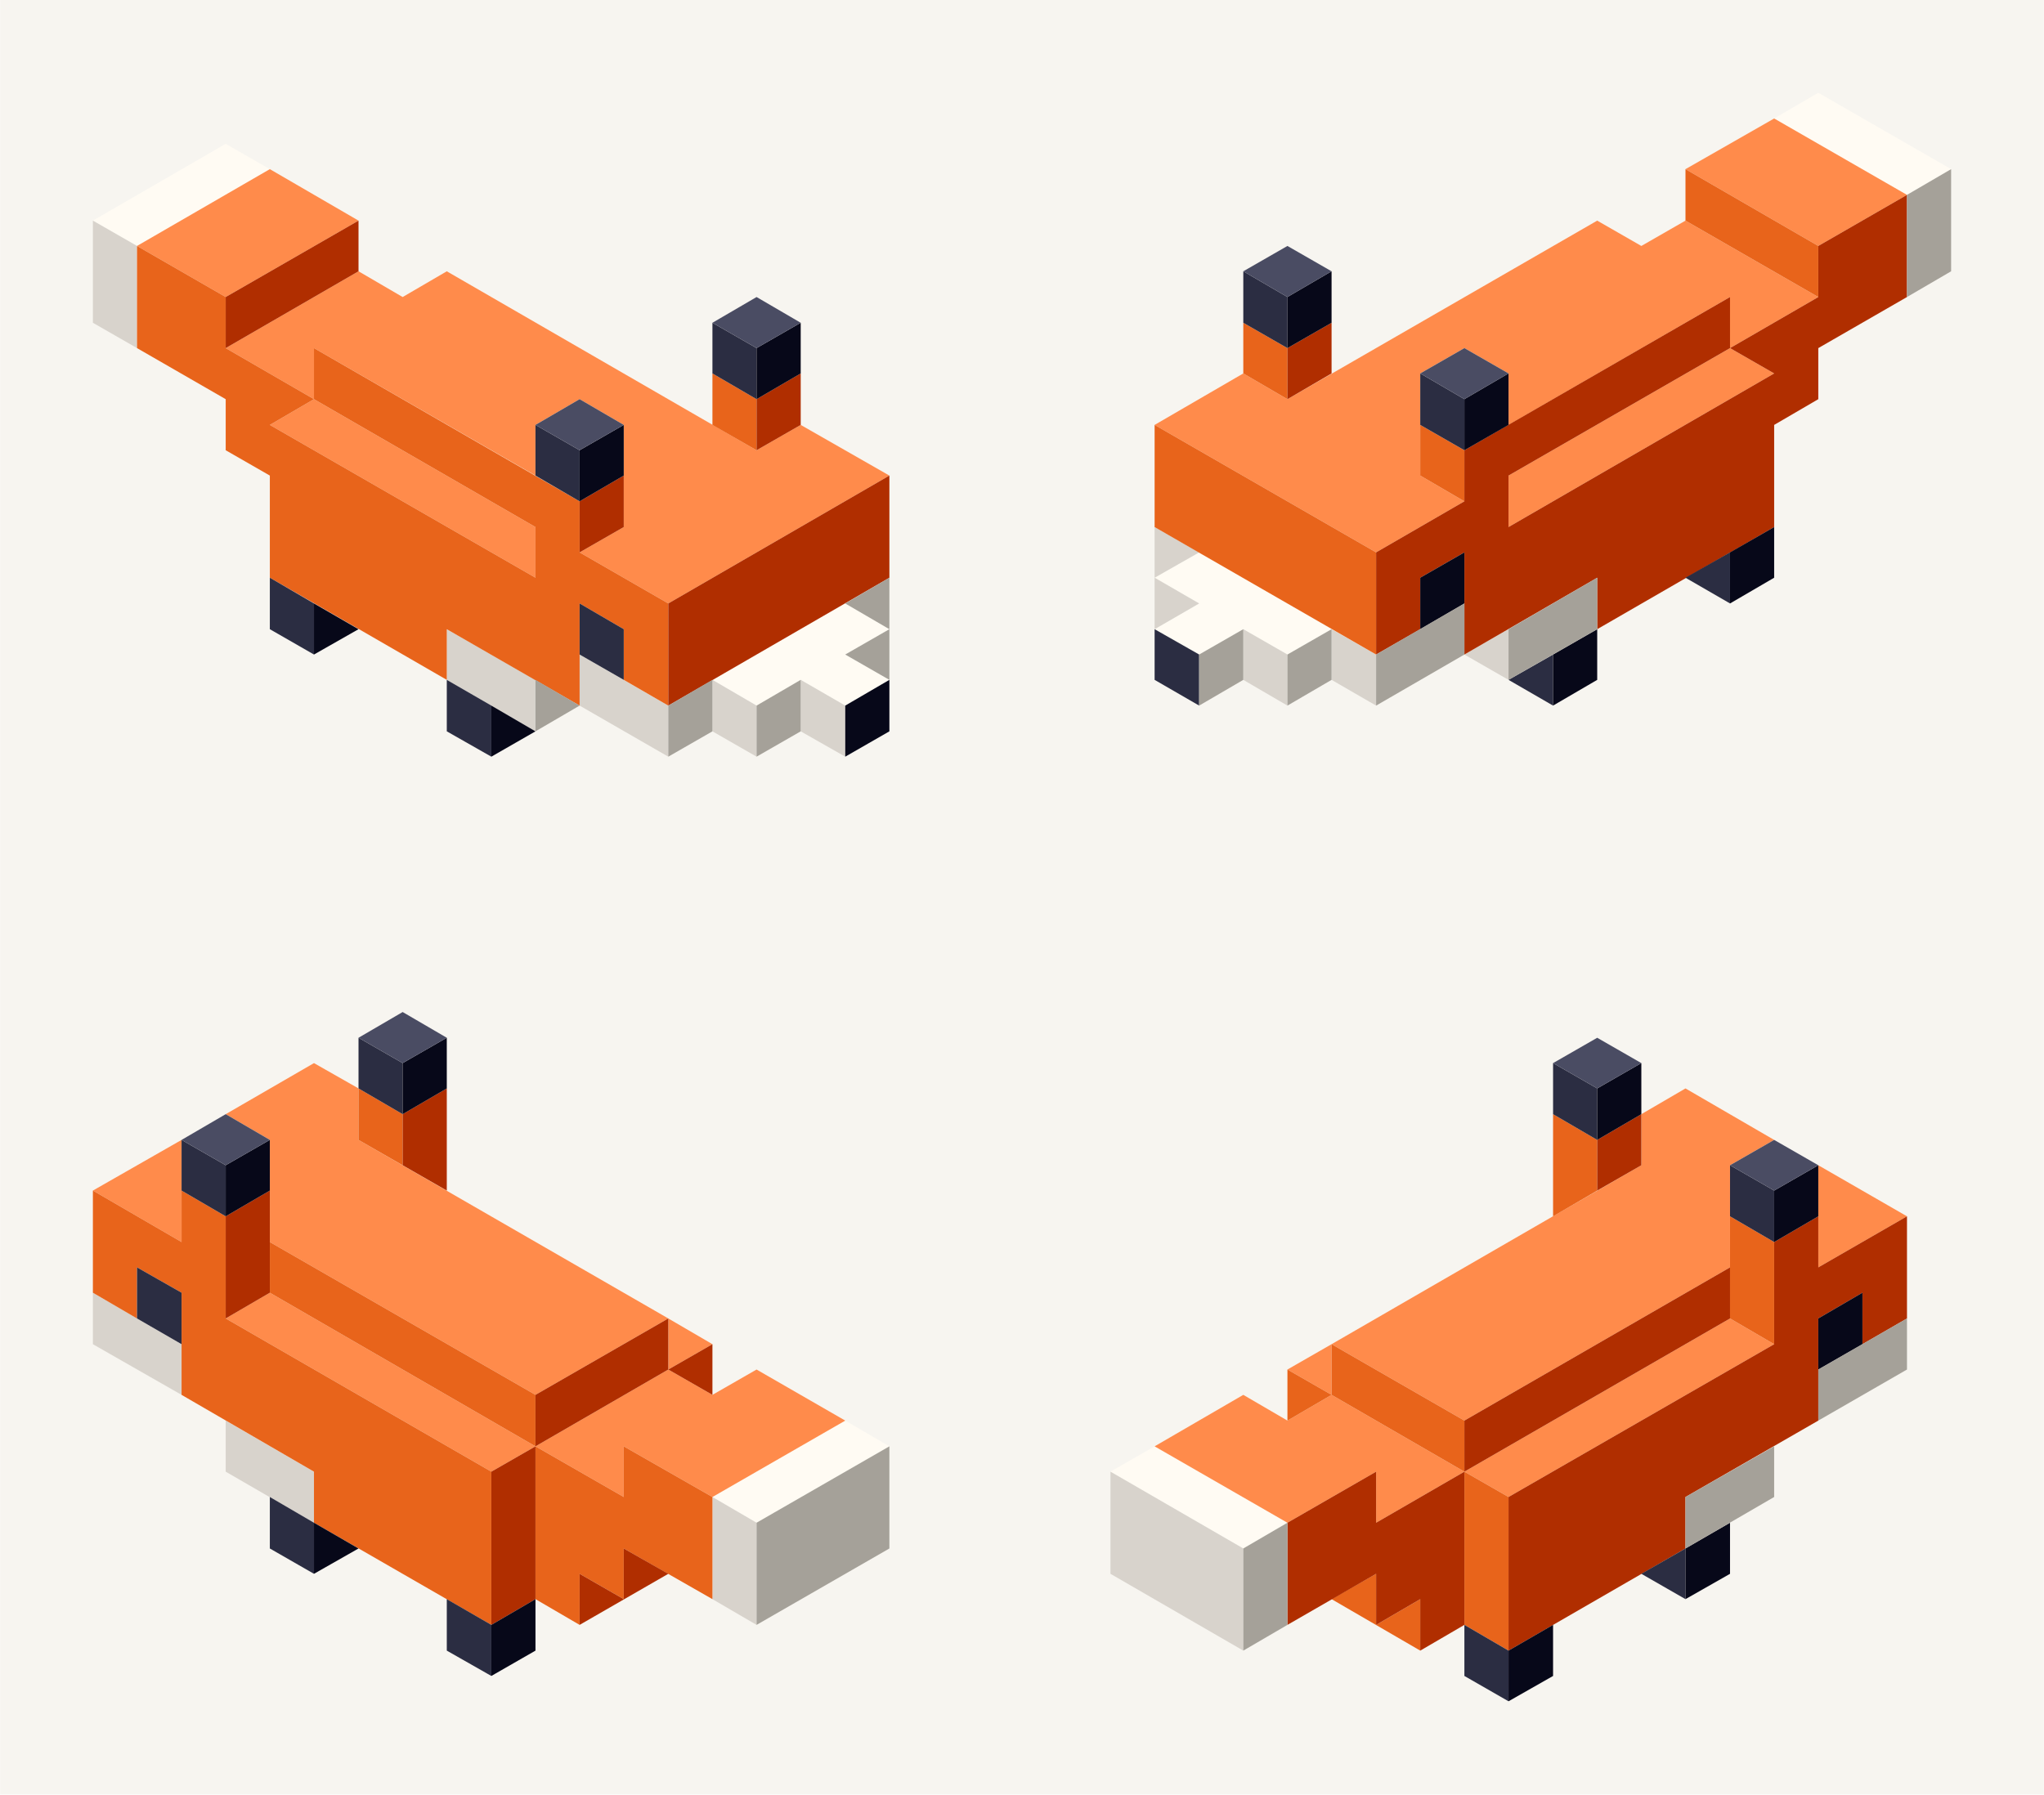
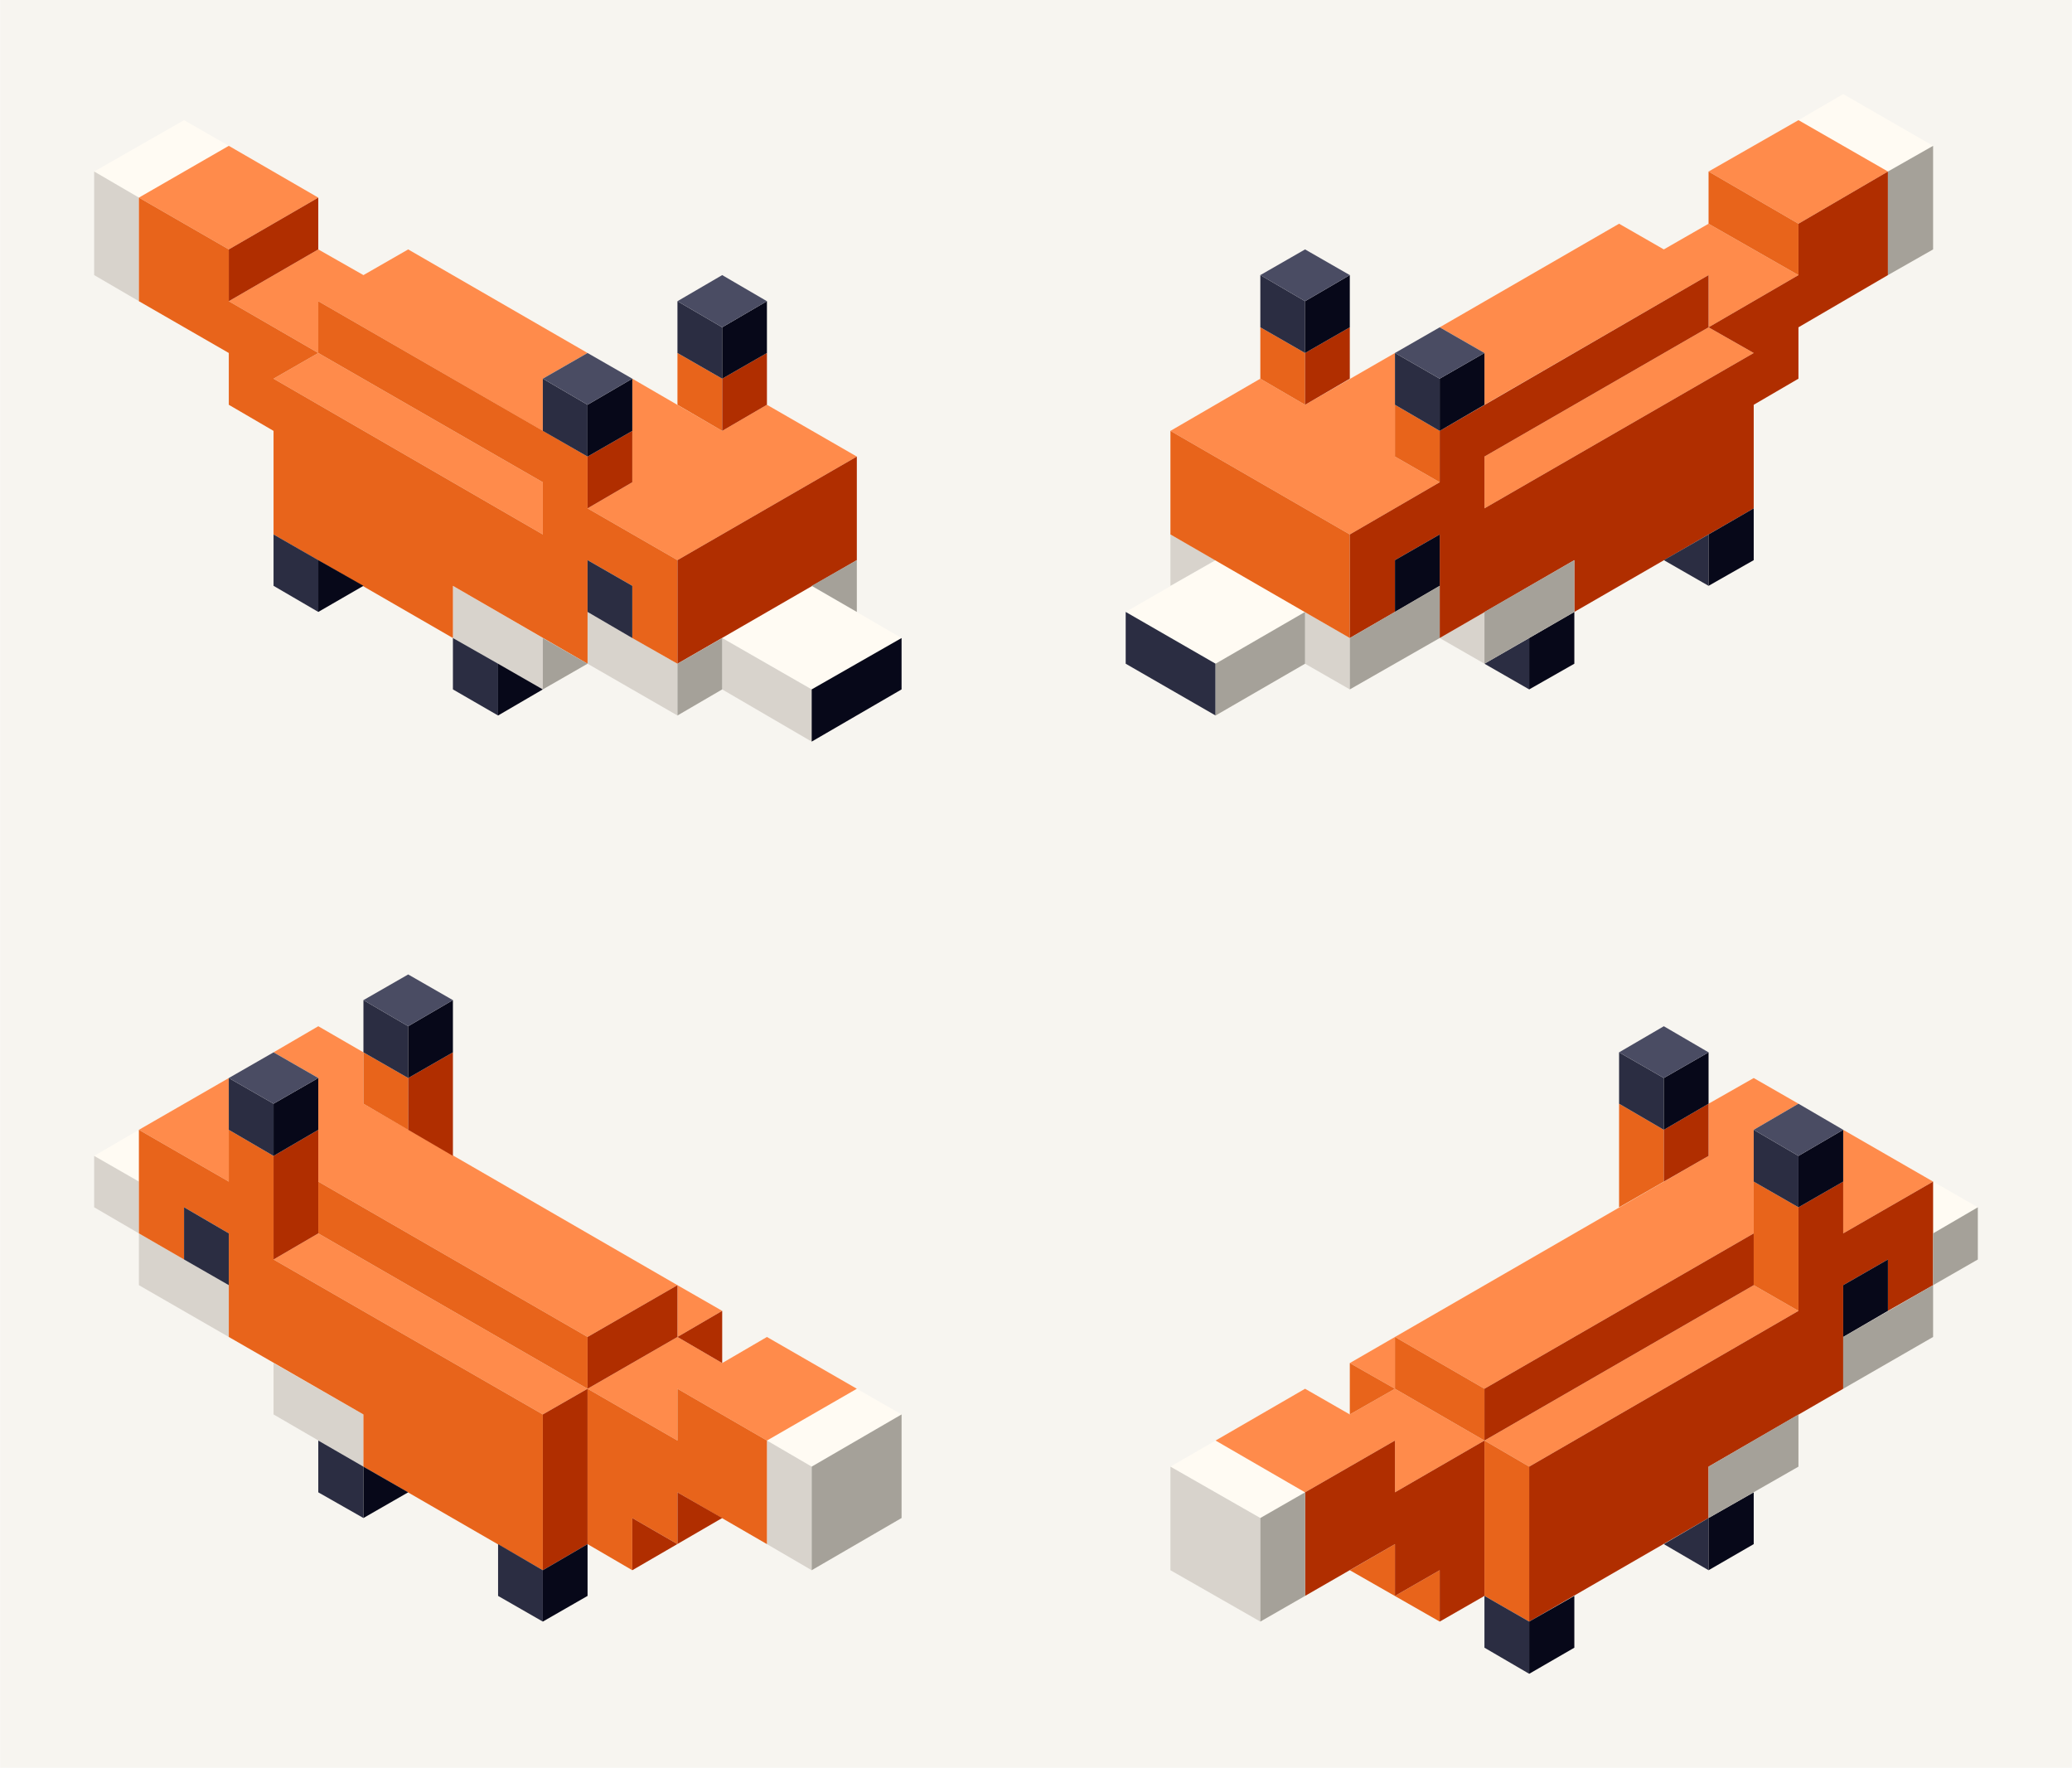
- <svg xmlns="http://www.w3.org/2000/svg" width="640" height="562" viewBox="-0.119 -0.102 5.001 4.392">
-   <rect x="-0.119" y="-0.102" width="5.001" height="4.392" fill="#f7f5f0" />
-   <path fill="#fffbf3" d="M0.433 0.25L0.541 0.312L0.216 0.5L0.108 0.438ZM1.949 1.375L2.057 1.438L1.949 1.5L2.057 1.562L1.949 1.625L1.84 1.562L1.732 1.625L1.624 1.562ZM4.222 0.188L4.33 0.125L4.655 0.312L4.547 0.375ZM2.706 1.312L2.815 1.25L3.139 1.438L3.031 1.5L2.923 1.438L2.815 1.5L2.706 1.438L2.815 1.375ZM1.949 3.375L2.057 3.438L1.732 3.625L1.624 3.562ZM2.598 3.5L2.706 3.438L3.031 3.625L2.923 3.688Z" />
-   <path fill="#d8d3cc" d="M0.108 0.438L0.216 0.5L0.216 0.75L0.108 0.688ZM0.974 1.562L0.974 1.438L1.191 1.562L1.191 1.688ZM1.299 1.5L1.516 1.625L1.516 1.75L1.299 1.625ZM1.624 1.562L1.732 1.625L1.732 1.75L1.624 1.688ZM1.84 1.562L1.949 1.625L1.949 1.75L1.84 1.688ZM3.464 1.5L3.572 1.438L3.572 1.562ZM2.706 1.188L2.815 1.25L2.706 1.312L2.815 1.375L2.706 1.438ZM3.139 1.438L3.248 1.5L3.248 1.625L3.139 1.562ZM2.923 1.438L3.031 1.5L3.031 1.625L2.923 1.562ZM1.624 3.562L1.732 3.625L1.732 3.875L1.624 3.812ZM0.649 3.5L0.649 3.625L0.433 3.5L0.433 3.375ZM0.108 3.062L0.325 3.188L0.325 3.312L0.108 3.188ZM2.598 3.5L2.923 3.688L2.923 3.938L2.598 3.75Z" />
-   <path fill="#ff8b4b" d="M0.541 0.312L0.758 0.438L0.433 0.625L0.216 0.5ZM0.758 0.562L0.866 0.625L0.974 0.562L1.732 1L1.84 0.938L2.057 1.062L1.516 1.375L1.299 1.25L1.407 1.188L1.407 0.938L1.299 0.875L1.191 0.938L1.191 1.062L0.649 0.75L0.649 0.875L1.191 1.188L1.191 1.312L0.541 0.938L0.649 0.875L0.433 0.75ZM4.222 0.188L4.547 0.375L4.33 0.5L4.005 0.312ZM4.005 0.438L4.33 0.625L4.114 0.75L4.222 0.812L3.572 1.188L3.572 1.062L4.114 0.75L4.114 0.625L3.572 0.938L3.572 0.812L3.464 0.75L3.356 0.812L3.356 1.062L3.464 1.125L3.248 1.25L2.706 0.938L2.923 0.812L3.031 0.875L3.789 0.438L3.897 0.5ZM1.624 3.312L1.732 3.25L1.949 3.375L1.624 3.562L1.407 3.438L1.407 3.562L1.191 3.438L1.516 3.25L1.516 3.125L1.624 3.188L1.516 3.25ZM1.191 3.438L1.083 3.5L0.433 3.125L0.541 3.062ZM1.516 3.125L1.191 3.312L0.541 2.938L0.541 2.688L0.433 2.625L0.649 2.5L0.758 2.562L0.758 2.688ZM0.325 2.688L0.325 2.938L0.108 2.812ZM2.923 3.312L3.031 3.375L3.139 3.312L3.031 3.25L3.139 3.188L3.139 3.312L3.464 3.5L3.248 3.625L3.248 3.5L3.031 3.625L2.706 3.438ZM4.114 3.125L4.222 3.188L3.572 3.562L3.464 3.5ZM3.897 2.75L3.897 2.625L4.005 2.562L4.222 2.688L4.114 2.75L4.114 3L3.464 3.375L3.139 3.188ZM4.33 2.75L4.547 2.875L4.33 3Z" />
-   <path fill="#e8641b" d="M0.216 0.5L0.433 0.625L0.433 0.75L0.649 0.875L0.541 0.938L1.191 1.312L1.191 1.188L0.649 0.875L0.649 0.75L1.299 1.125L1.299 1.25L1.516 1.375L1.516 1.625L1.407 1.562L1.407 1.438L1.299 1.375L1.299 1.625L0.974 1.438L0.974 1.562L0.541 1.312L0.541 1.062L0.433 1L0.433 0.875L0.216 0.75ZM1.732 0.875L1.732 1L1.624 0.938L1.624 0.812ZM4.005 0.312L4.33 0.5L4.33 0.625L4.005 0.438ZM3.248 1.25L3.248 1.5L2.706 1.188L2.706 0.938ZM3.356 0.938L3.464 1L3.464 1.125L3.356 1.062ZM3.031 0.75L3.031 0.875L2.923 0.812L2.923 0.688ZM1.407 3.438L1.624 3.562L1.624 3.812L1.407 3.688L1.407 3.812L1.299 3.75L1.299 3.875L1.191 3.812L1.191 3.438L1.407 3.562ZM1.083 3.875L0.649 3.625L0.649 3.5L0.325 3.312L0.325 3.062L0.216 3L0.216 3.125L0.108 3.062L0.108 2.812L0.325 2.938L0.325 2.812L0.433 2.875L0.433 3.125L1.083 3.5ZM0.541 3.062L0.541 2.938L1.191 3.312L1.191 3.438ZM0.758 2.562L0.866 2.625L0.866 2.75L0.758 2.688ZM3.139 3.812L3.248 3.75L3.248 3.875L3.356 3.812L3.356 3.938ZM3.572 3.938L3.464 3.875L3.464 3.5L3.572 3.562ZM3.139 3.188L3.464 3.375L3.464 3.5L3.139 3.312L3.031 3.375L3.031 3.25L3.139 3.312ZM3.789 2.688L3.789 2.812L3.681 2.875L3.681 2.625ZM4.114 2.875L4.222 2.938L4.222 3.188L4.114 3.125Z" />
-   <path fill="#b02e00" d="M0.758 0.438L0.758 0.562L0.433 0.75L0.433 0.625ZM1.516 1.375L2.057 1.062L2.057 1.312L1.516 1.625ZM1.299 1.125L1.407 1.062L1.407 1.188L1.299 1.25ZM1.84 0.938L1.732 1L1.732 0.875L1.84 0.812ZM4.547 0.375L4.547 0.625L4.33 0.75L4.33 0.875L4.222 0.938L4.222 1.188L3.789 1.438L3.789 1.312L3.464 1.5L3.464 1.25L3.356 1.312L3.356 1.438L3.248 1.5L3.248 1.25L3.464 1.125L3.464 1L4.114 0.625L4.114 0.75L3.572 1.062L3.572 1.188L4.222 0.812L4.114 0.75L4.33 0.625L4.33 0.5ZM3.139 0.812L3.031 0.875L3.031 0.75L3.139 0.688ZM1.407 3.688L1.516 3.75L1.299 3.875L1.299 3.75L1.407 3.812ZM1.191 3.812L1.083 3.875L1.083 3.5L1.191 3.438ZM1.516 3.125L1.516 3.25L1.624 3.188L1.624 3.312L1.516 3.25L1.191 3.438L1.191 3.312ZM0.866 2.75L0.866 2.625L0.974 2.562L0.974 2.812ZM0.433 2.875L0.541 2.812L0.541 3.062L0.433 3.125ZM3.248 3.5L3.248 3.625L3.464 3.5L3.464 3.875L3.356 3.938L3.356 3.812L3.248 3.875L3.248 3.75L3.031 3.875L3.031 3.625ZM3.464 3.375L4.114 3L4.114 3.125L3.464 3.5ZM3.572 3.938L3.572 3.562L4.222 3.188L4.222 2.938L4.33 2.875L4.33 3L4.547 2.875L4.547 3.125L4.438 3.188L4.438 3.062L4.33 3.125L4.33 3.375L4.005 3.562L4.005 3.688ZM3.789 2.688L3.897 2.625L3.897 2.75L3.789 2.812Z" />
-   <path fill="#2b2d42" d="M0.541 1.312L0.649 1.375L0.649 1.5L0.541 1.438ZM0.974 1.562L1.083 1.625L1.083 1.75L0.974 1.688ZM1.191 0.938L1.299 1L1.299 1.125L1.191 1.062ZM1.299 1.375L1.407 1.438L1.407 1.562L1.299 1.5ZM1.732 0.75L1.732 0.875L1.624 0.812L1.624 0.688ZM4.005 1.312L4.114 1.25L4.114 1.375ZM3.572 1.562L3.681 1.5L3.681 1.625ZM3.356 0.812L3.464 0.875L3.464 1L3.356 0.938ZM3.031 0.625L3.031 0.75L2.923 0.688L2.923 0.562ZM2.706 1.438L2.815 1.5L2.815 1.625L2.706 1.562ZM0.974 3.812L1.083 3.875L1.083 4L0.974 3.938ZM0.541 3.562L0.649 3.625L0.649 3.75L0.541 3.688ZM0.325 2.688L0.433 2.75L0.433 2.875L0.325 2.812ZM0.216 3L0.325 3.062L0.325 3.188L0.216 3.125ZM0.866 2.5L0.866 2.625L0.758 2.562L0.758 2.438ZM3.464 3.875L3.572 3.938L3.572 4.062L3.464 4ZM3.897 3.75L4.005 3.688L4.005 3.812ZM4.114 2.75L4.222 2.812L4.222 2.938L4.114 2.875ZM3.789 2.562L3.789 2.688L3.681 2.625L3.681 2.5Z" />
-   <path fill="#070819" d="M0.649 1.375L0.758 1.438L0.649 1.5ZM1.083 1.625L1.191 1.688L1.083 1.75ZM1.299 1L1.407 0.938L1.407 1.062L1.299 1.125ZM1.84 0.812L1.732 0.875L1.732 0.75L1.84 0.688ZM1.949 1.625L2.057 1.562L2.057 1.688L1.949 1.75ZM4.114 1.25L4.222 1.188L4.222 1.312L4.114 1.375ZM3.681 1.5L3.789 1.438L3.789 1.562L3.681 1.625ZM3.464 0.875L3.572 0.812L3.572 0.938L3.464 1ZM3.356 1.312L3.464 1.25L3.464 1.375L3.356 1.438ZM3.139 0.688L3.031 0.75L3.031 0.625L3.139 0.562ZM1.083 3.875L1.191 3.812L1.191 3.938L1.083 4ZM0.649 3.625L0.758 3.688L0.649 3.75ZM0.433 2.75L0.541 2.688L0.541 2.812L0.433 2.875ZM0.974 2.562L0.866 2.625L0.866 2.5L0.974 2.438ZM3.572 3.938L3.681 3.875L3.681 4L3.572 4.062ZM4.005 3.688L4.114 3.625L4.114 3.75L4.005 3.812ZM4.222 2.812L4.33 2.75L4.33 2.875L4.222 2.938ZM4.33 3.125L4.438 3.062L4.438 3.188L4.33 3.25ZM3.897 2.625L3.789 2.688L3.789 2.562L3.897 2.5Z" />
-   <path fill="#4a4c63" d="M1.191 0.938L1.299 0.875L1.407 0.938L1.299 1ZM1.624 0.688L1.732 0.625L1.84 0.688L1.732 0.75ZM3.356 0.812L3.464 0.75L3.572 0.812L3.464 0.875ZM2.923 0.562L3.031 0.5L3.139 0.562L3.031 0.625ZM0.325 2.688L0.433 2.625L0.541 2.688L0.433 2.75ZM0.758 2.438L0.866 2.375L0.974 2.438L0.866 2.5ZM4.114 2.75L4.222 2.688L4.33 2.75L4.222 2.812ZM3.681 2.5L3.789 2.438L3.897 2.5L3.789 2.562Z" />
-   <path fill="#a5a199" d="M1.191 1.562L1.299 1.625L1.191 1.688ZM1.949 1.375L2.057 1.312L2.057 1.562L1.949 1.5L2.057 1.438ZM1.516 1.625L1.624 1.562L1.624 1.688L1.516 1.75ZM1.732 1.625L1.84 1.562L1.84 1.688L1.732 1.75ZM4.547 0.375L4.655 0.312L4.655 0.562L4.547 0.625ZM3.572 1.438L3.789 1.312L3.789 1.438L3.572 1.562ZM3.464 1.375L3.464 1.5L3.248 1.625L3.248 1.5ZM3.031 1.5L3.139 1.438L3.139 1.562L3.031 1.625ZM2.815 1.5L2.923 1.438L2.923 1.562L2.815 1.625ZM2.057 3.438L2.057 3.688L1.732 3.875L1.732 3.625ZM2.923 3.688L3.031 3.625L3.031 3.875L2.923 3.938ZM4.005 3.688L4.005 3.562L4.222 3.438L4.222 3.562ZM4.547 3.125L4.547 3.25L4.33 3.375L4.33 3.25Z" />
+ <svg xmlns="http://www.w3.org/2000/svg" width="640" height="546" viewBox="-0.119 -0.102 5.001 4.267">
+   <rect x="-0.119" y="-0.102" width="5.001" height="4.267" fill="#f7f5f0" />
+   <path fill="#fffbf3" d="M0.325 0.188L0.433 0.25L0.216 0.375L0.108 0.312ZM1.84 1.312L2.057 1.438L1.84 1.562L1.624 1.438ZM4.222 0.188L4.33 0.125L4.547 0.25L4.438 0.312ZM2.815 1.25L3.031 1.375L2.815 1.5L2.598 1.375ZM1.949 3.25L2.057 3.312L1.84 3.438L1.732 3.375ZM0.108 2.688L0.216 2.625L0.216 2.75ZM2.706 3.438L2.815 3.375L3.031 3.5L2.923 3.562ZM4.547 2.75L4.655 2.812L4.547 2.875Z" />
+   <path fill="#d8d3cc" d="M0.108 0.312L0.216 0.375L0.216 0.625L0.108 0.562ZM0.974 1.438L0.974 1.312L1.191 1.438L1.191 1.562ZM1.299 1.375L1.516 1.5L1.516 1.625L1.299 1.5ZM1.624 1.438L1.84 1.562L1.84 1.688L1.624 1.562ZM3.356 1.438L3.464 1.375L3.464 1.5ZM2.706 1.188L2.815 1.25L2.706 1.312ZM3.031 1.375L3.139 1.438L3.139 1.562L3.031 1.5ZM1.732 3.375L1.84 3.438L1.84 3.688L1.732 3.625ZM0.758 3.312L0.758 3.438L0.541 3.312L0.541 3.188ZM0.216 2.875L0.108 2.812L0.108 2.688L0.216 2.75ZM0.216 2.875L0.433 3L0.433 3.125L0.216 3ZM2.706 3.438L2.923 3.562L2.923 3.812L2.706 3.688Z" />
+   <path fill="#ff8b4b" d="M0.433 0.25L0.649 0.375L0.433 0.5L0.216 0.375ZM0.649 0.5L0.758 0.562L0.866 0.5L1.299 0.75L1.191 0.812L1.191 0.938L0.649 0.625L0.649 0.75L1.191 1.062L1.191 1.188L0.541 0.812L0.649 0.75L0.433 0.625ZM1.407 0.812L1.624 0.938L1.732 0.875L1.949 1L1.516 1.25L1.299 1.125L1.407 1.062ZM4.222 0.188L4.438 0.312L4.222 0.438L4.005 0.312ZM4.005 0.438L4.222 0.562L4.005 0.688L4.114 0.75L3.464 1.125L3.464 1L4.005 0.688L4.005 0.562L3.464 0.875L3.464 0.75L3.356 0.688L3.789 0.438L3.897 0.5ZM3.248 0.75L3.248 1L3.356 1.062L3.139 1.188L2.706 0.938L2.923 0.812L3.031 0.875ZM1.624 3.188L1.732 3.125L1.949 3.25L1.732 3.375L1.516 3.25L1.516 3.375L1.299 3.25L1.191 3.312L0.541 2.938L0.649 2.875L1.299 3.25L1.516 3.125L1.516 3L1.624 3.062L1.516 3.125ZM1.516 3L1.299 3.125L0.649 2.75L0.649 2.5L0.541 2.438L0.649 2.375L0.758 2.438L0.758 2.562ZM0.433 2.5L0.433 2.75L0.216 2.625ZM3.031 3.25L3.139 3.312L3.248 3.25L3.139 3.188L3.248 3.125L3.248 3.25L3.464 3.375L4.114 3L4.222 3.062L3.572 3.438L3.464 3.375L3.248 3.5L3.248 3.375L3.031 3.5L2.815 3.375ZM4.005 2.688L4.005 2.562L4.114 2.5L4.222 2.562L4.114 2.625L4.114 2.875L3.464 3.25L3.248 3.125ZM4.33 2.625L4.547 2.75L4.33 2.875Z" />
+   <path fill="#e8641b" d="M0.216 0.375L0.433 0.5L0.433 0.625L0.649 0.75L0.541 0.812L1.191 1.188L1.191 1.062L0.649 0.75L0.649 0.625L1.299 1L1.299 1.125L1.516 1.25L1.516 1.5L1.407 1.438L1.407 1.312L1.299 1.25L1.299 1.5L0.974 1.312L0.974 1.438L0.541 1.188L0.541 0.938L0.433 0.875L0.433 0.75L0.216 0.625ZM1.624 0.812L1.624 0.938L1.516 0.875L1.516 0.75ZM4.005 0.312L4.222 0.438L4.222 0.562L4.005 0.438ZM3.248 0.875L3.356 0.938L3.356 1.062L3.248 1ZM3.139 1.188L3.139 1.438L2.706 1.188L2.706 0.938ZM3.031 0.75L3.031 0.875L2.923 0.812L2.923 0.688ZM1.516 3.25L1.732 3.375L1.732 3.625L1.516 3.5L1.516 3.625L1.407 3.562L1.407 3.688L1.299 3.625L1.299 3.25L0.649 2.875L0.649 2.75L1.299 3.125L1.299 3.25L1.516 3.375ZM1.191 3.688L0.758 3.438L0.758 3.312L0.433 3.125L0.433 2.875L0.325 2.812L0.325 2.938L0.216 2.875L0.216 2.625L0.433 2.75L0.433 2.625L0.541 2.688L0.541 2.938L1.191 3.312ZM0.758 2.438L0.866 2.5L0.866 2.625L0.758 2.562ZM3.139 3.688L3.248 3.625L3.248 3.75L3.356 3.688L3.356 3.812ZM3.572 3.812L3.464 3.75L3.464 3.375L3.572 3.438ZM3.248 3.125L3.464 3.25L3.464 3.375L3.248 3.25L3.139 3.312L3.139 3.188L3.248 3.25ZM3.897 2.625L3.897 2.75L3.789 2.812L3.789 2.562ZM4.114 2.75L4.222 2.812L4.222 3.062L4.114 3Z" />
+   <path fill="#b02e00" d="M0.649 0.375L0.649 0.5L0.433 0.625L0.433 0.5ZM1.299 1L1.407 0.938L1.407 1.062L1.299 1.125ZM1.516 1.25L1.949 1L1.949 1.25L1.516 1.5ZM1.732 0.875L1.624 0.938L1.624 0.812L1.732 0.75ZM4.438 0.312L4.438 0.562L4.222 0.688L4.222 0.812L4.114 0.875L4.114 1.125L3.681 1.375L3.681 1.25L3.356 1.438L3.356 1.188L3.248 1.25L3.248 1.375L3.139 1.438L3.139 1.188L3.356 1.062L3.356 0.938L4.005 0.562L4.005 0.688L3.464 1L3.464 1.125L4.114 0.75L4.005 0.688L4.222 0.562L4.222 0.438ZM3.139 0.812L3.031 0.875L3.031 0.75L3.139 0.688ZM1.516 3.5L1.624 3.562L1.407 3.688L1.407 3.562L1.516 3.625ZM1.299 3.625L1.191 3.688L1.191 3.312L1.299 3.25ZM1.516 3L1.516 3.125L1.624 3.062L1.624 3.188L1.516 3.125L1.299 3.25L1.299 3.125ZM0.866 2.625L0.866 2.5L0.974 2.438L0.974 2.688ZM0.541 2.688L0.649 2.625L0.649 2.875L0.541 2.938ZM3.248 3.375L3.248 3.5L3.464 3.375L3.464 3.25L4.114 2.875L4.114 3L3.464 3.375L3.464 3.75L3.356 3.812L3.356 3.688L3.248 3.75L3.248 3.625L3.031 3.75L3.031 3.5ZM4.222 3.062L4.222 2.812L4.33 2.75L4.33 2.875L4.547 2.75L4.547 3L4.438 3.062L4.438 2.938L4.33 3L4.33 3.25L4.005 3.438L4.005 3.562L3.572 3.812L3.572 3.438ZM3.897 2.625L4.005 2.562L4.005 2.688L3.897 2.75Z" />
+   <path fill="#2b2d42" d="M1.299 1.25L1.407 1.312L1.407 1.438L1.299 1.375ZM0.541 1.188L0.649 1.25L0.649 1.375L0.541 1.312ZM0.974 1.438L1.083 1.5L1.083 1.625L0.974 1.562ZM1.191 0.812L1.299 0.875L1.299 1L1.191 0.938ZM1.624 0.688L1.624 0.812L1.516 0.75L1.516 0.625ZM3.897 1.25L4.005 1.188L4.005 1.312ZM3.464 1.5L3.572 1.438L3.572 1.562ZM3.248 0.75L3.356 0.812L3.356 0.938L3.248 0.875ZM3.031 0.625L3.031 0.75L2.923 0.688L2.923 0.562ZM2.598 1.375L2.815 1.5L2.815 1.625L2.598 1.5ZM1.083 3.625L1.191 3.688L1.191 3.812L1.083 3.75ZM0.649 3.375L0.758 3.438L0.758 3.562L0.649 3.5ZM0.433 2.5L0.541 2.562L0.541 2.688L0.433 2.625ZM0.325 2.812L0.433 2.875L0.433 3L0.325 2.938ZM0.866 2.375L0.866 2.5L0.758 2.438L0.758 2.312ZM3.464 3.75L3.572 3.812L3.572 3.938L3.464 3.875ZM3.897 3.625L4.005 3.562L4.005 3.688ZM4.114 2.625L4.222 2.688L4.222 2.812L4.114 2.75ZM3.897 2.5L3.897 2.625L3.789 2.562L3.789 2.438Z" />
+   <path fill="#070819" d="M0.649 1.25L0.758 1.312L0.649 1.375ZM1.083 1.5L1.191 1.562L1.083 1.625ZM1.299 0.875L1.407 0.812L1.407 0.938L1.299 1ZM1.732 0.75L1.624 0.812L1.624 0.688L1.732 0.625ZM2.057 1.438L2.057 1.562L1.84 1.688L1.84 1.562ZM4.005 1.188L4.114 1.125L4.114 1.25L4.005 1.312ZM3.572 1.438L3.681 1.375L3.681 1.5L3.572 1.562ZM3.248 1.25L3.356 1.188L3.356 1.312L3.248 1.375ZM3.356 0.812L3.464 0.75L3.464 0.875L3.356 0.938ZM3.139 0.688L3.031 0.75L3.031 0.625L3.139 0.562ZM1.191 3.688L1.299 3.625L1.299 3.75L1.191 3.812ZM0.758 3.438L0.866 3.5L0.758 3.562ZM0.541 2.562L0.649 2.5L0.649 2.625L0.541 2.688ZM0.974 2.438L0.866 2.5L0.866 2.375L0.974 2.312ZM3.572 3.812L3.681 3.75L3.681 3.875L3.572 3.938ZM4.005 3.562L4.114 3.5L4.114 3.625L4.005 3.688ZM4.222 2.688L4.33 2.625L4.33 2.75L4.222 2.812ZM4.33 3L4.438 2.938L4.438 3.062L4.33 3.125ZM4.005 2.562L3.897 2.625L3.897 2.5L4.005 2.438Z" />
+   <path fill="#4a4c63" d="M1.191 0.812L1.299 0.75L1.407 0.812L1.299 0.875ZM1.516 0.625L1.624 0.562L1.732 0.625L1.624 0.688ZM3.248 0.75L3.356 0.688L3.464 0.75L3.356 0.812ZM2.923 0.562L3.031 0.5L3.139 0.562L3.031 0.625ZM0.433 2.5L0.541 2.438L0.649 2.5L0.541 2.562ZM0.758 2.312L0.866 2.25L0.974 2.312L0.866 2.375ZM4.114 2.625L4.222 2.562L4.33 2.625L4.222 2.688ZM3.789 2.438L3.897 2.375L4.005 2.438L3.897 2.5Z" />
+   <path fill="#a5a199" d="M1.191 1.438L1.299 1.5L1.191 1.562ZM1.84 1.312L1.949 1.25L1.949 1.375ZM1.516 1.5L1.624 1.438L1.624 1.562L1.516 1.625ZM4.438 0.312L4.547 0.25L4.547 0.5L4.438 0.562ZM3.464 1.375L3.681 1.25L3.681 1.375L3.464 1.5ZM3.356 1.312L3.356 1.438L3.139 1.562L3.139 1.438ZM3.031 1.375L3.031 1.5L2.815 1.625L2.815 1.5ZM2.057 3.312L2.057 3.562L1.84 3.688L1.84 3.438ZM2.923 3.562L3.031 3.5L3.031 3.75L2.923 3.812ZM4.005 3.562L4.005 3.438L4.222 3.312L4.222 3.438ZM4.547 3L4.547 2.875L4.655 2.812L4.655 2.938L4.547 3L4.547 3.125L4.33 3.25L4.33 3.125Z" />
</svg>
